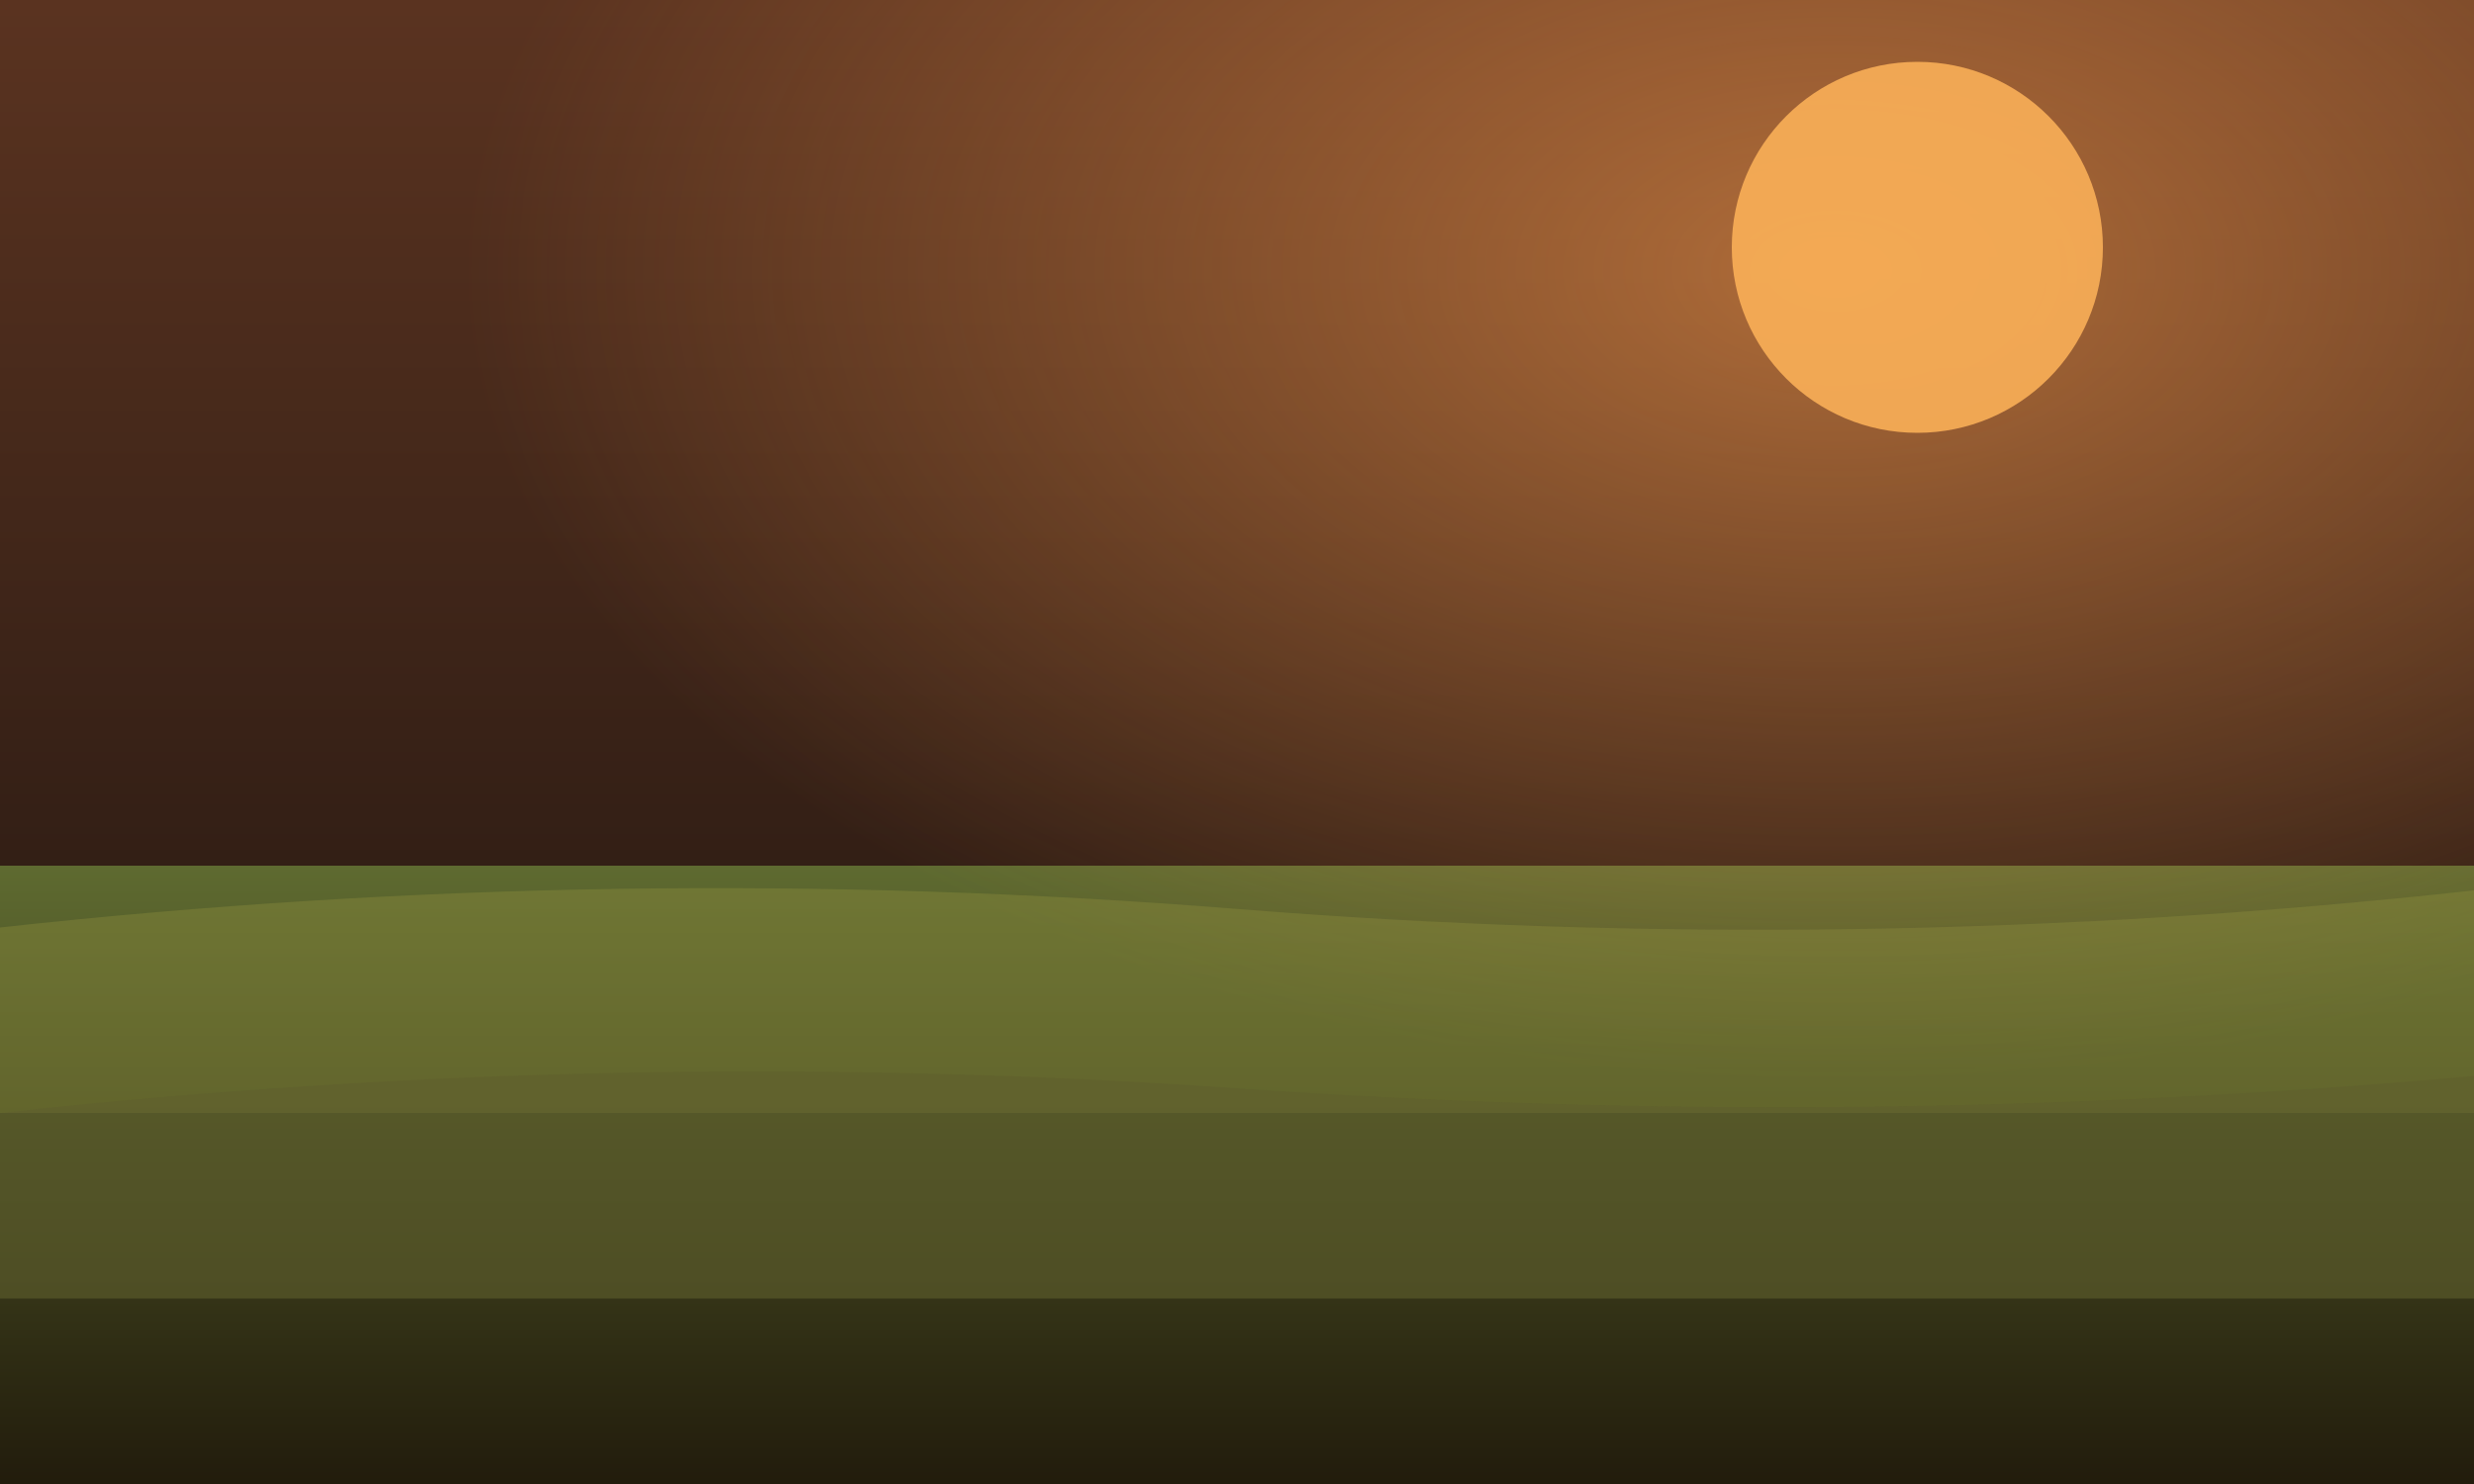
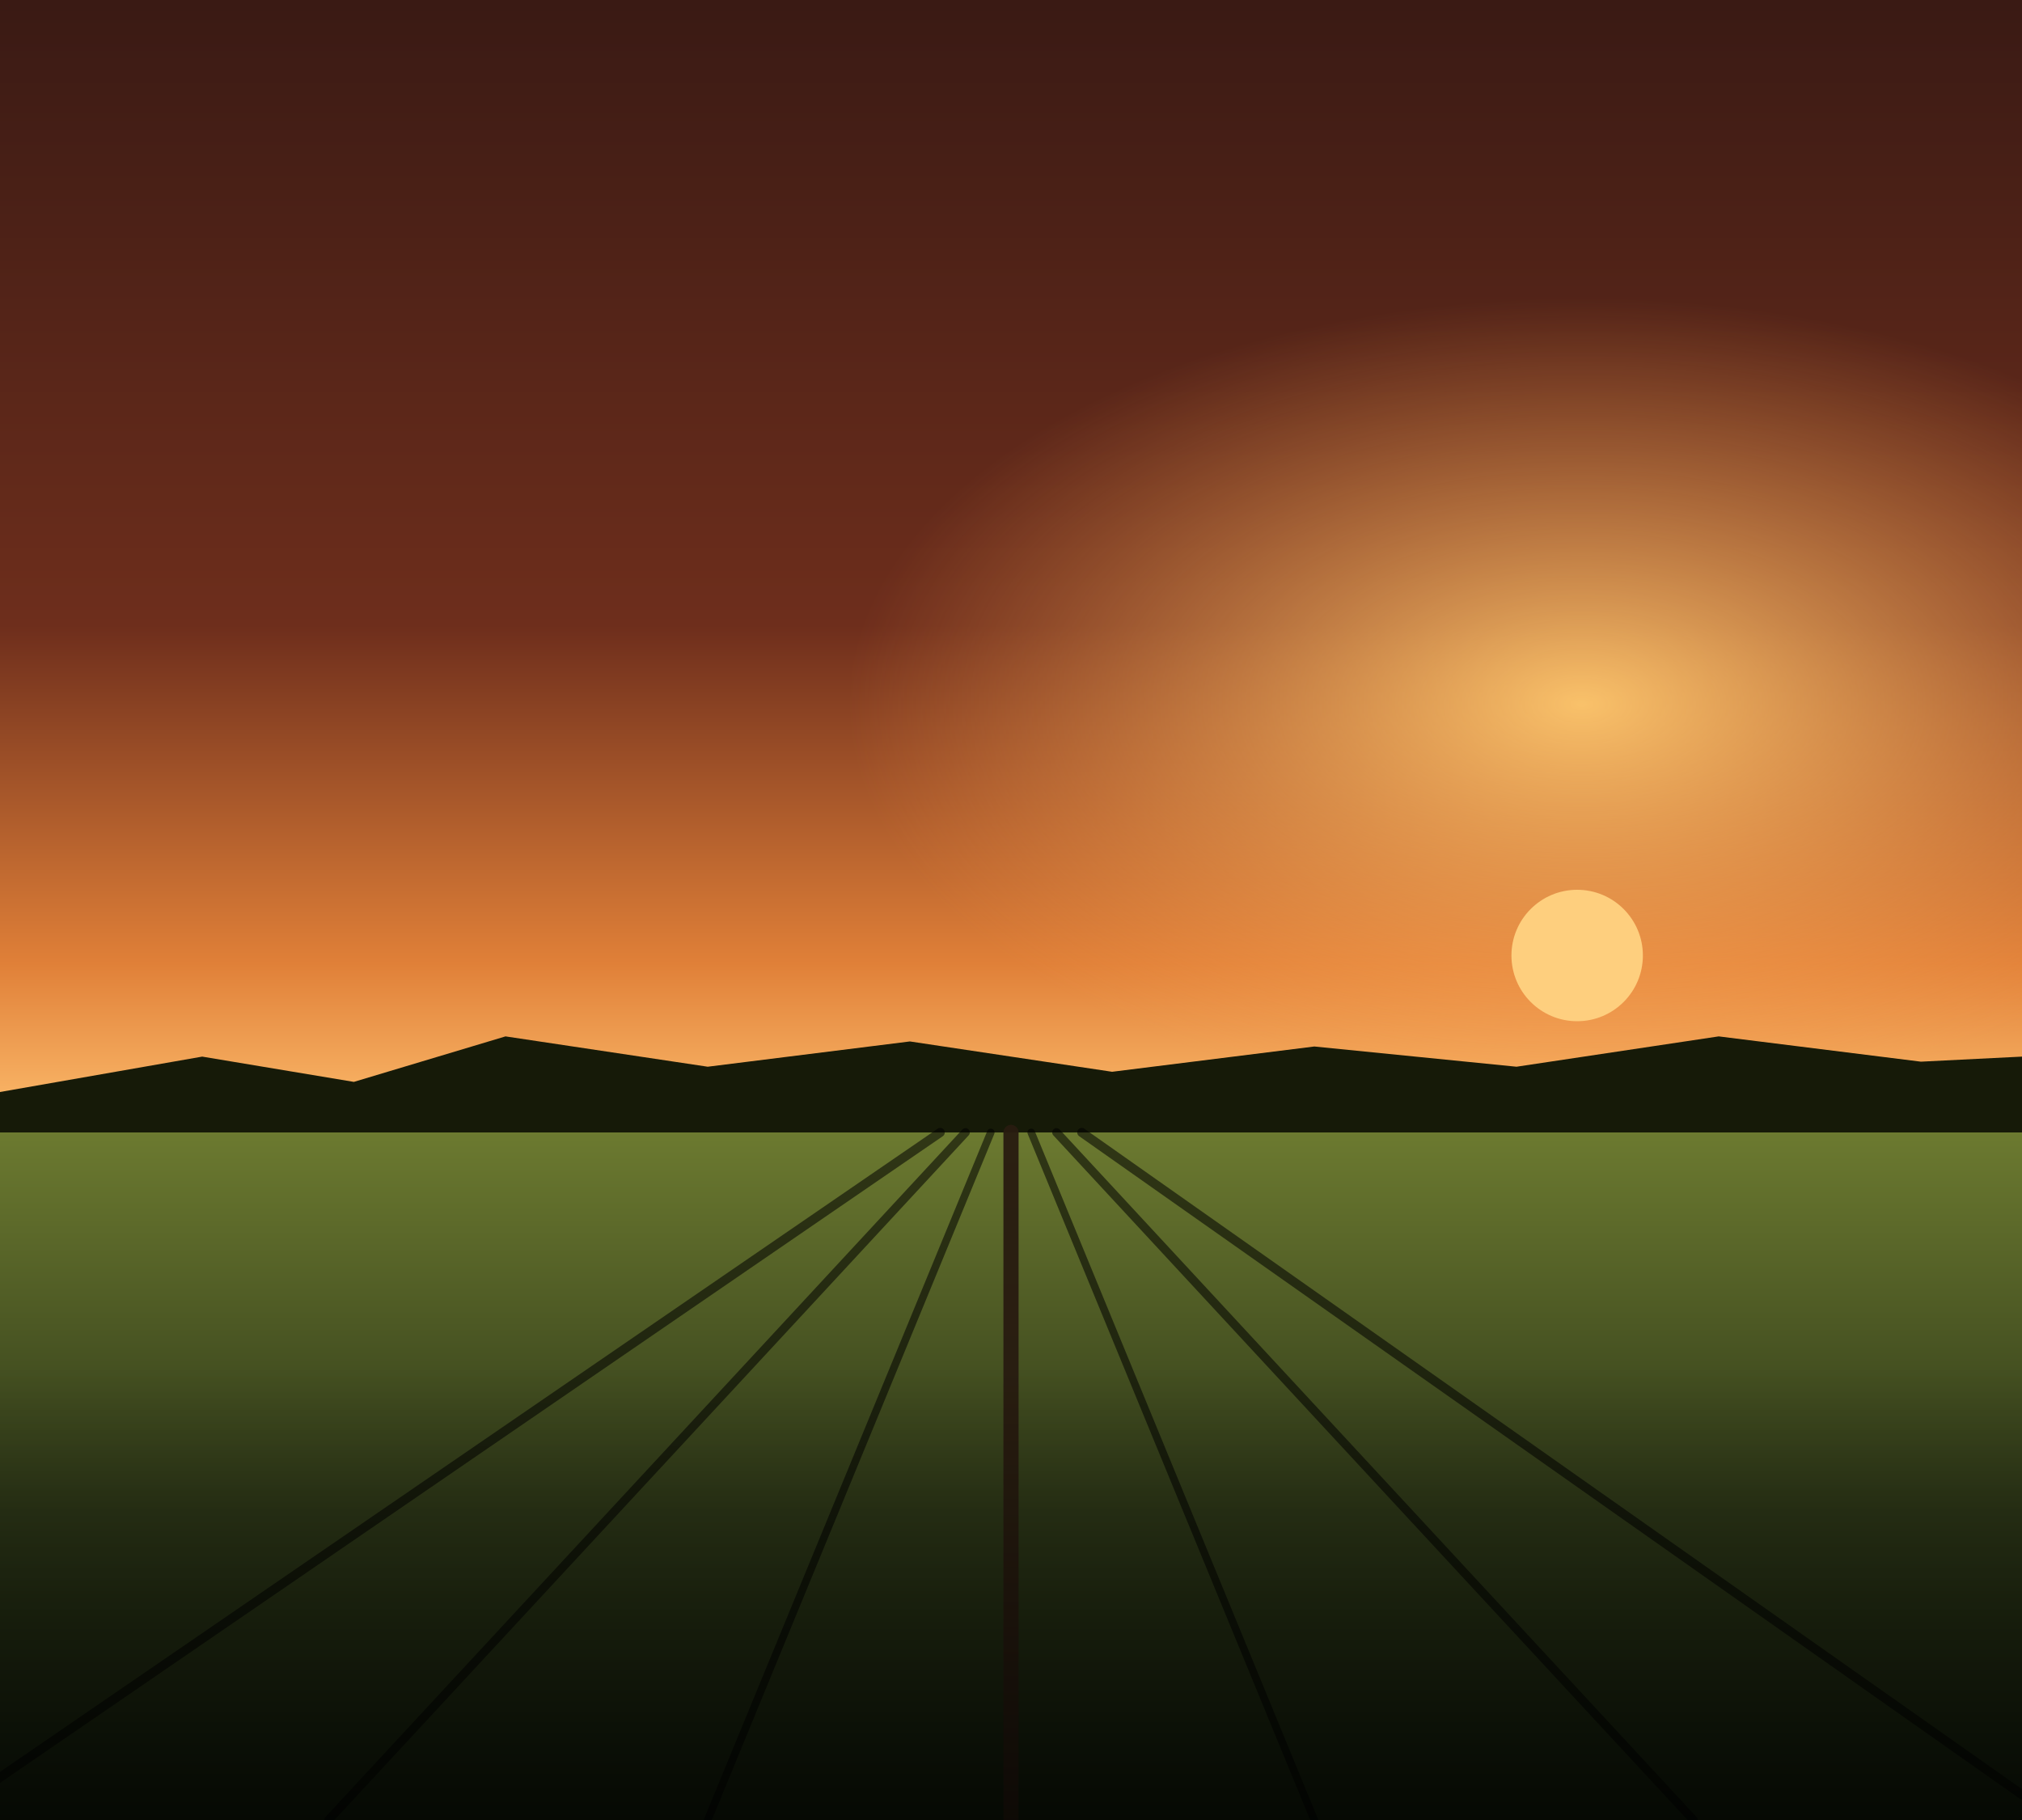
- <svg xmlns="http://www.w3.org/2000/svg" viewBox="0 0 800 480" preserveAspectRatio="xMidYMid slice" role="img" aria-label="Hot afternoon over field">
+ <svg xmlns="http://www.w3.org/2000/svg" viewBox="0 0 800 720" preserveAspectRatio="xMidYMid slice" role="img" aria-label="Hot afternoon over crop rows">
  <defs>
    <linearGradient id="sky" x1="0" y1="0" x2="0" y2="1">
-       <stop offset="0%" stop-color="#5a3320" />
-       <stop offset="55%" stop-color="#352016" />
-       <stop offset="100%" stop-color="#180e08" />
+       <stop offset="0%" stop-color="#3a1a14" />
+       <stop offset="55%" stop-color="#6e2e1c" />
+       <stop offset="85%" stop-color="#e08038" />
+       <stop offset="100%" stop-color="#ffc070" />
    </linearGradient>
-     <linearGradient id="field" x1="0" y1="0" x2="0" y2="1">
-       <stop offset="0%" stop-color="#5e6a30" />
-       <stop offset="100%" stop-color="#221c0c" />
-     </linearGradient>
-     <radialGradient id="hot" cx="74%" cy="18%" r="55%">
-       <stop offset="0%" stop-color="rgba(255,160,80,0.55)" />
+     <radialGradient id="sun" cx="78%" cy="62%" r="36%">
+       <stop offset="0%" stop-color="rgba(255,200,110,0.95)" />
      <stop offset="100%" stop-color="rgba(255,160,80,0)" />
    </radialGradient>
+     <linearGradient id="canopy" x1="0" y1="0" x2="0" y2="1">
+       <stop offset="0%" stop-color="#6c7a30" />
+       <stop offset="55%" stop-color="#2e3818" />
+       <stop offset="100%" stop-color="#101a0a" />
+     </linearGradient>
+     <linearGradient id="furrow" x1="0" y1="0" x2="0" y2="1">
+       <stop offset="0%" stop-color="rgba(0,0,0,0.0)" />
+       <stop offset="100%" stop-color="rgba(0,0,0,0.65)" />
+     </linearGradient>
  </defs>
-   <rect width="800" height="480" fill="url(#sky)" />
-   <rect x="0" y="280" width="800" height="200" fill="url(#field)" />
-   <rect width="800" height="480" fill="url(#hot)" />
-   <circle cx="620" cy="80" r="60" fill="rgba(255,180,90,0.85)" />
-   <path d="M0,300 Q200,278 400,294 T800,288 L800,360 L0,360 Z" fill="rgba(140,140,60,0.4)" />
-   <path d="M0,360 Q200,338 400,352 T800,348 L800,420 L0,420 Z" fill="rgba(95,95,45,0.6)" />
+   <rect width="800" height="450" fill="url(#sky)" />
+   <rect width="800" height="450" fill="url(#sun)" />
+   <circle cx="624" cy="378" r="26" fill="rgba(255,210,130,0.95)" />
+   <path d="M 0,432 L 80,418 L 140,428 L 200,410 L 280,422 L 360,412 L 440,424            L 520,414 L 600,422 L 680,410 L 760,420 L 800,418 L 800,448 L 0,448 Z" fill="#161a08" />
+   <rect x="0" y="448" width="800" height="272" fill="url(#canopy)" />
+   <g stroke="rgba(0,0,0,0.55)" stroke-linecap="round" fill="none">
+     <path d="M 400,448 L 400,720" stroke-width="6" stroke="rgba(40,28,16,0.95)" />
+     <path d="M 408,448 L 520,720" stroke-width="3" />
+     <path d="M 418,448 L 670,720" stroke-width="3.4" />
+     <path d="M 428,448 L 800,710" stroke-width="3.6" />
+     <path d="M 392,448 L 280,720" stroke-width="3" />
+     <path d="M 382,448 L 130,720" stroke-width="3.4" />
+     <path d="M 372,448 L  -10,710" stroke-width="3.6" />
+   </g>
+   <rect x="0" y="540" width="800" height="180" fill="url(#furrow)" />
</svg>
